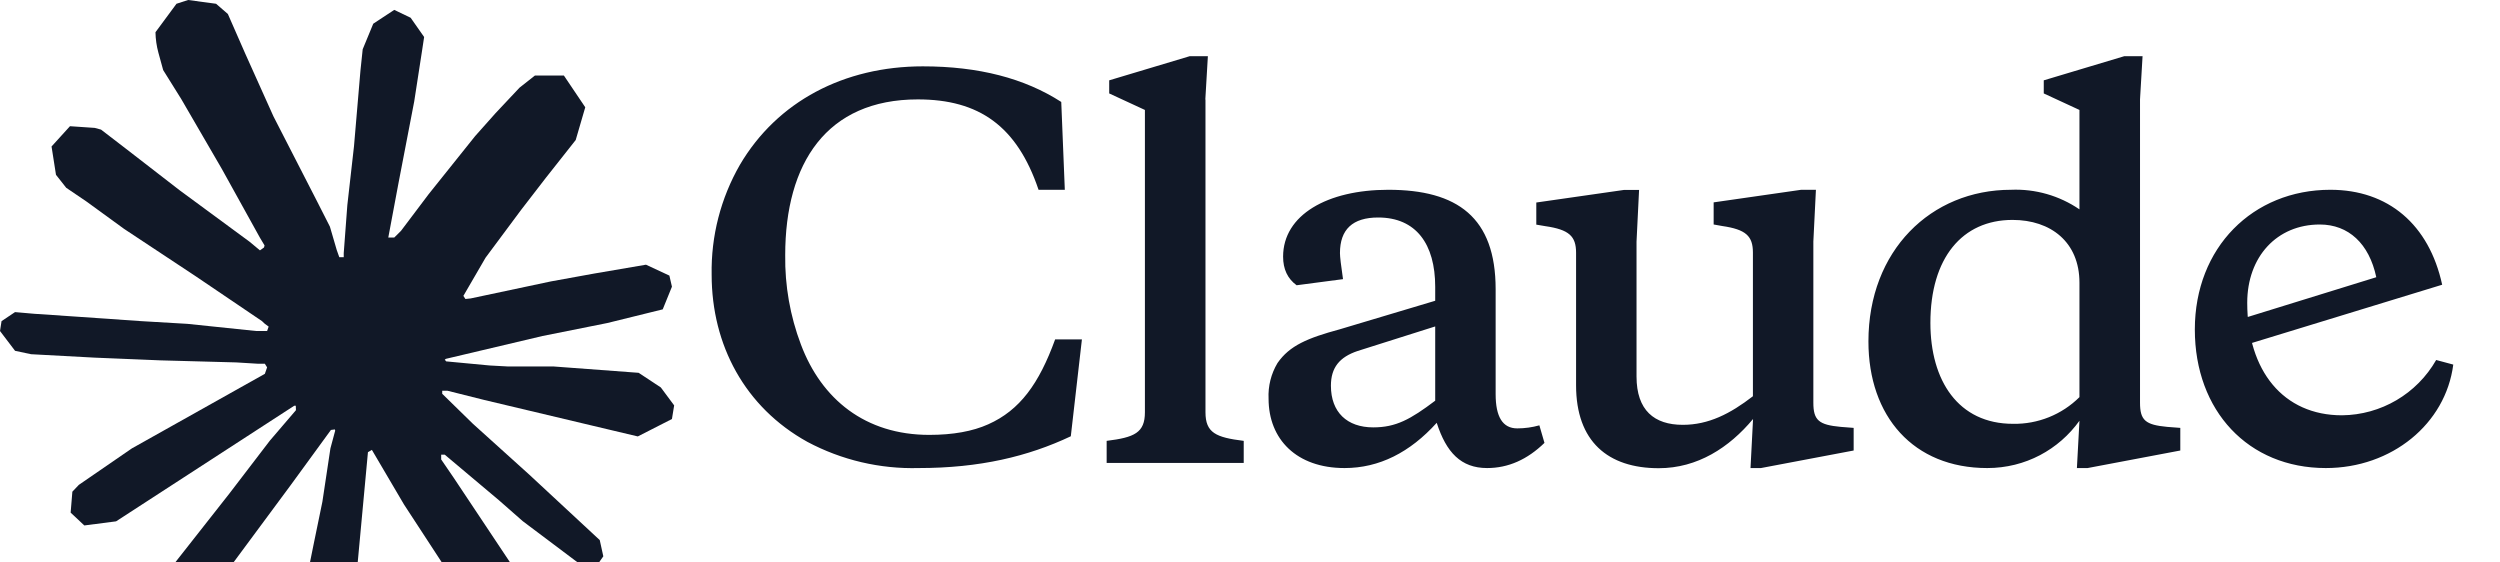
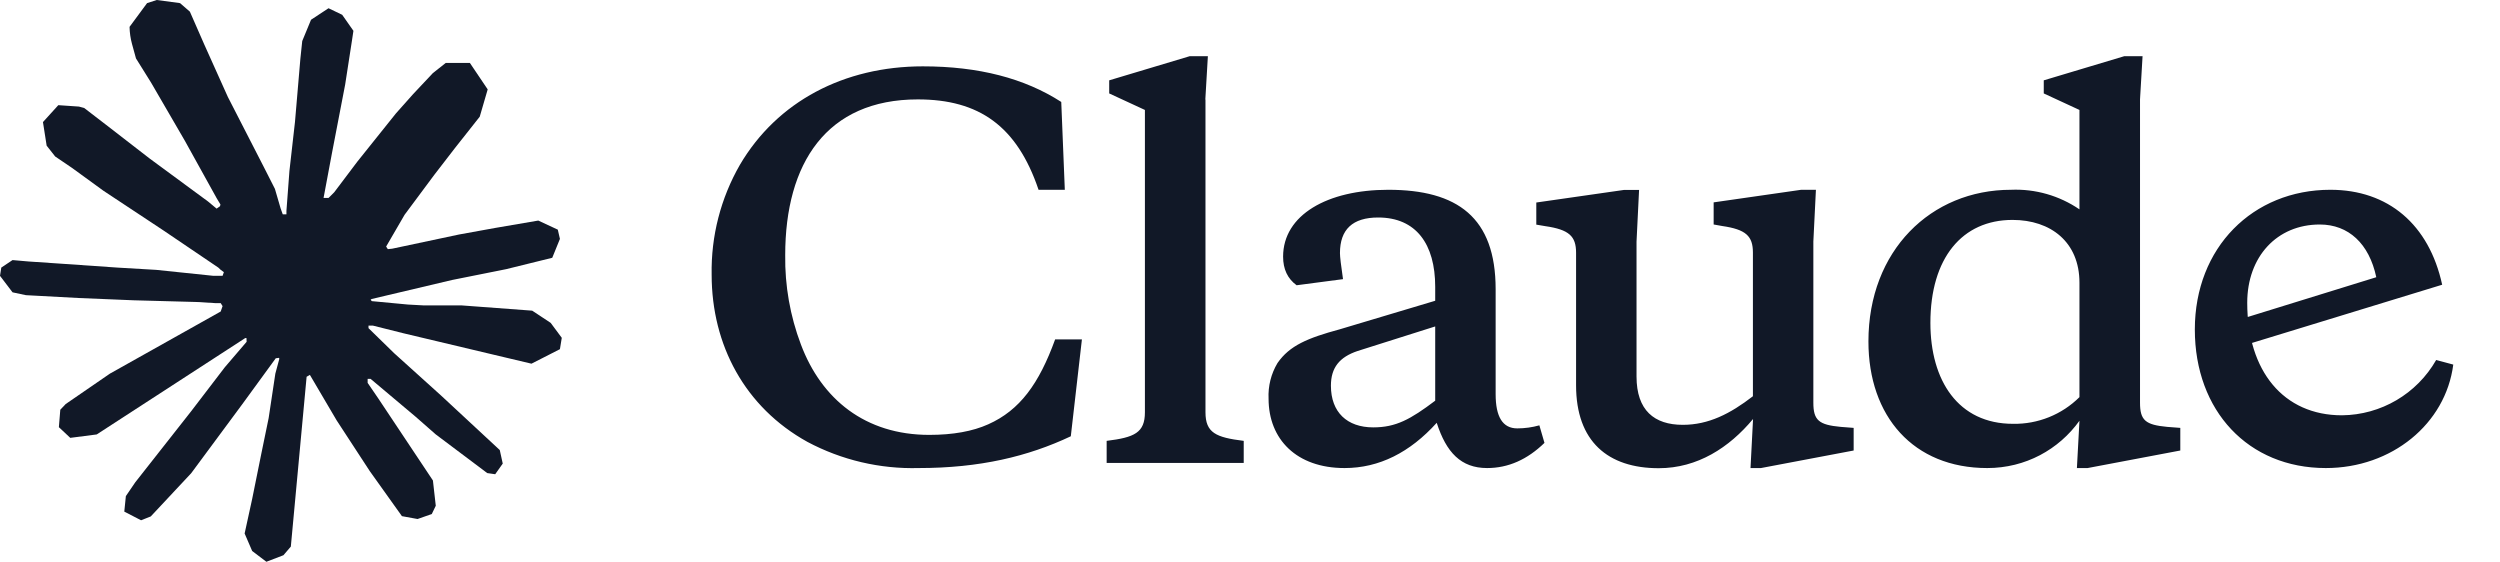
<svg xmlns="http://www.w3.org/2000/svg" width="89" height="20" viewBox="0 0 89 20" fill="#111827">
-   <path fill-rule="evenodd" d="M4.709 15.955l4.72-2.647.08-.23-.08-.128H9.2l-.79-.048-2.698-.073-2.339-.097-2.266-.122-.571-.121L0 11.784l.055-.352.48-.321.686.06 1.52.103 2.278.158 1.652.097 2.449.255h.389l.055-.157-.134-.098-.103-.097-2.358-1.596-2.552-1.688-1.336-.972-.724-.491-.364-.462-.158-1.008.656-.722.881.06.225.061.893.686 1.908 1.476 2.491 1.833.365.304.145-.103.019-.073-.164-.274-1.355-2.446-1.446-2.49-.644-1.032-.17-.619a2.97 2.97 0 01-.104-.729L6.283.134 6.696 0l.996.134.42.364.62 1.414 1.002 2.229 1.555 3.03.456.898.243.832.091.255h.158V9.01l.128-1.706.237-2.095.23-2.695.08-.76.376-.91.747-.492.584.28.48.685-.067.444-.286 1.851-.559 2.903-.364 1.942h.212l.243-.242.985-1.306 1.652-2.064.73-.82.85-.904.547-.431h1.033l.76 1.129-.34 1.166-1.064 1.347-.881 1.142-1.264 1.7-.79 1.36.073.11.188-.02 2.856-.606 1.543-.28 1.841-.315.833.388.091.395-.328.807-1.969.486-2.309.462-3.439.813-.042.03.049.061 1.549.146.662.036h1.622l3.02.225.79.522.474.638-.079.485-1.215.62-1.64-.389-3.829-.91-1.312-.329h-.182v.11l1.093 1.068 2.006 1.81 2.509 2.33.127.578-.322.455-.34-.049-2.205-1.657-.851-.747-1.926-1.62h-.128v.17l.444.649 2.345 3.521.122 1.08-.17.353-.608.213-.668-.122-1.374-1.925-1.415-2.167-1.143-1.943-.14.08-.674 7.254-.316.37-.729.28-.607-.461-.322-.747.322-1.476.389-1.924.315-1.53.286-1.9.17-.632-.012-.042-.14.018-1.434 1.967-2.18 2.945-1.726 1.845-.414.164-.717-.37.067-.662.401-.589 2.388-3.036 1.44-1.882.93-1.086-.006-.158h-.055L4.132 18.56l-1.13.146-.487-.456.061-.746.231-.243 1.908-1.312-.006.006z" />
+   <g transform="scale(0.8333)">
+     <path fill-rule="evenodd" d="M4.709 15.955l4.72-2.647.08-.23-.08-.128H9.2l-.79-.048-2.698-.073-2.339-.097-2.266-.122-.571-.121L0 11.784l.055-.352.48-.321.686.06 1.52.103 2.278.158 1.652.097 2.449.255h.389l.055-.157-.134-.098-.103-.097-2.358-1.596-2.552-1.688-1.336-.972-.724-.491-.364-.462-.158-1.008.656-.722.881.06.225.061.893.686 1.908 1.476 2.491 1.833.365.304.145-.103.019-.073-.164-.274-1.355-2.446-1.446-2.49-.644-1.032-.17-.619a2.97 2.97 0 01-.104-.729L6.283.134 6.696 0l.996.134.42.364.62 1.414 1.002 2.229 1.555 3.03.456.898.243.832.091.255h.158V9.01l.128-1.706.237-2.095.23-2.695.08-.76.376-.91.747-.492.584.28.48.685-.067.444-.286 1.851-.559 2.903-.364 1.942h.212l.243-.242.985-1.306 1.652-2.064.73-.82.85-.904.547-.431h1.033l.76 1.129-.34 1.166-1.064 1.347-.881 1.142-1.264 1.7-.79 1.36.073.11.188-.02 2.856-.606 1.543-.28 1.841-.315.833.388.091.395-.328.807-1.969.486-2.309.462-3.439.813-.042.03.049.061 1.549.146.662.036h1.622l3.02.225.79.522.474.638-.079.485-1.215.62-1.64-.389-3.829-.91-1.312-.329h-.182v.11l1.093 1.068 2.006 1.81 2.509 2.33.127.578-.322.455-.34-.049-2.205-1.657-.851-.747-1.926-1.62h-.128v.17l.444.649 2.345 3.521.122 1.08-.17.353-.608.213-.668-.122-1.374-1.925-1.415-2.167-1.143-1.943-.14.08-.674 7.254-.316.37-.729.28-.607-.461-.322-.747.322-1.476.389-1.924.315-1.53.286-1.9.17-.632-.012-.042-.14.018-1.434 1.967-2.18 2.945-1.726 1.845-.414.164-.717-.37.067-.662.401-.589 2.388-3.036 1.44-1.882.93-1.086-.006-.158h-.055L4.132 18.56l-1.13.146-.487-.456.061-.746.231-.243 1.908-1.312-.006.006z" />
+   </g>
  <g transform="translate(24, 2) scale(0.6667)">
    <path fill-rule="nonzero" d="M13.623 20.222c-3.417 0-5.753-1.901-6.855-4.827a12.992 12.992 0 01-.838-4.772c0-4.907 2.206-8.315 7.08-8.315 3.275 0 5.297 1.425 6.448 4.826h1.402l-.19-4.69C18.709 1.18 16.258.543 13.276.543c-4.2 0-7.775 1.874-9.763 5.254a11.357 11.357 0 00-1.511 5.872c0 3.753 1.777 7.08 5.113 8.926a11.95 11.95 0 005.943 1.398c3.254 0 5.835-.617 8.122-1.697l.593-5.172h-1.43c-.858 2.362-1.88 3.78-3.574 4.534-.831.373-1.88.564-3.146.564zm14.74-17.914L28.499 0h-.967L23.23 1.29v.699l1.907.882v16.142c0 1.1-.565 1.344-2.043 1.528v1.18h7.319v-1.18c-1.484-.184-2.042-.428-2.042-1.528V2.315l-.007-.007zm29.104 19.685h.565l4.95-.937v-1.208l-.695-.054c-1.157-.109-1.457-.346-1.457-1.29V9.897l.137-2.763h-.783l-4.678.672v1.181l.457.082c1.266.183 1.64.536 1.64 1.419v7.67c-1.212.937-2.369 1.527-3.744 1.527-1.525 0-2.471-.774-2.471-2.58V9.905l.136-2.763h-.804l-4.684.672v1.181l.484.082c1.266.183 1.64.536 1.64 1.418v7.08c0 3 1.703 4.426 4.412 4.426 2.07 0 3.765-1.1 5.038-2.627L57.474 22l-.007-.007zm-13.602-9.55c0-3.836-2.043-5.309-5.733-5.309-3.254 0-5.616 1.344-5.616 3.57 0 .666.238 1.175.721 1.528l2.478-.326c-.109-.746-.163-1.201-.163-1.391 0-1.263.674-1.901 2.042-1.901 2.022 0 3.044 1.419 3.044 3.7v.746l-5.106 1.527c-1.702.462-2.67.863-3.316 1.8a3.386 3.386 0 00-.476 1.9c0 2.172 1.497 3.706 4.057 3.706 1.852 0 3.493-.835 4.922-2.416.51 1.581 1.294 2.416 2.69 2.416 1.13 0 2.15-.455 3.063-1.344l-.272-.937a4.363 4.363 0 01-1.178.163c-.783 0-1.157-.617-1.157-1.826v-5.607zm-6.536 7.378c-1.396 0-2.26-.808-2.26-2.226 0-.964.456-1.528 1.43-1.854l4.139-1.31v3.965c-1.321.997-2.097 1.425-3.31 1.425zm43.095 1.235v-1.208l-.701-.054c-1.158-.109-1.45-.346-1.45-1.29V2.308L78.409 0h-.974l-4.302 1.29v.699l1.906.882V8.18a6.024 6.024 0 00-3.656-1.046c-4.276 0-7.612 3.245-7.612 8.098 0 3.998 2.397 6.761 6.346 6.761 2.042 0 3.819-.99 4.922-2.525l-.136 2.525h.571l4.95-.937zm-8.96-12.313c2.043 0 3.575 1.181 3.575 3.353v6.11a4.91 4.91 0 01-3.547 1.425c-2.928 0-4.412-2.308-4.412-5.39 0-3.462 1.695-5.498 4.385-5.498zm19.424 3.055c-.381-1.792-1.484-2.81-3.016-2.81-2.288 0-3.874 1.717-3.874 4.18 0 3.646 1.934 6.008 5.059 6.008a5.858 5.858 0 005.03-2.953l.913.245c-.408 3.163-3.281 5.525-6.808 5.525-4.14 0-6.992-3.054-6.992-7.399 0-4.378 3.098-7.46 7.237-7.46 3.09 0 5.27 1.853 5.97 5.07l-10.783 3.3V14.05l7.264-2.247v-.006z" />
  </g>
</svg>
